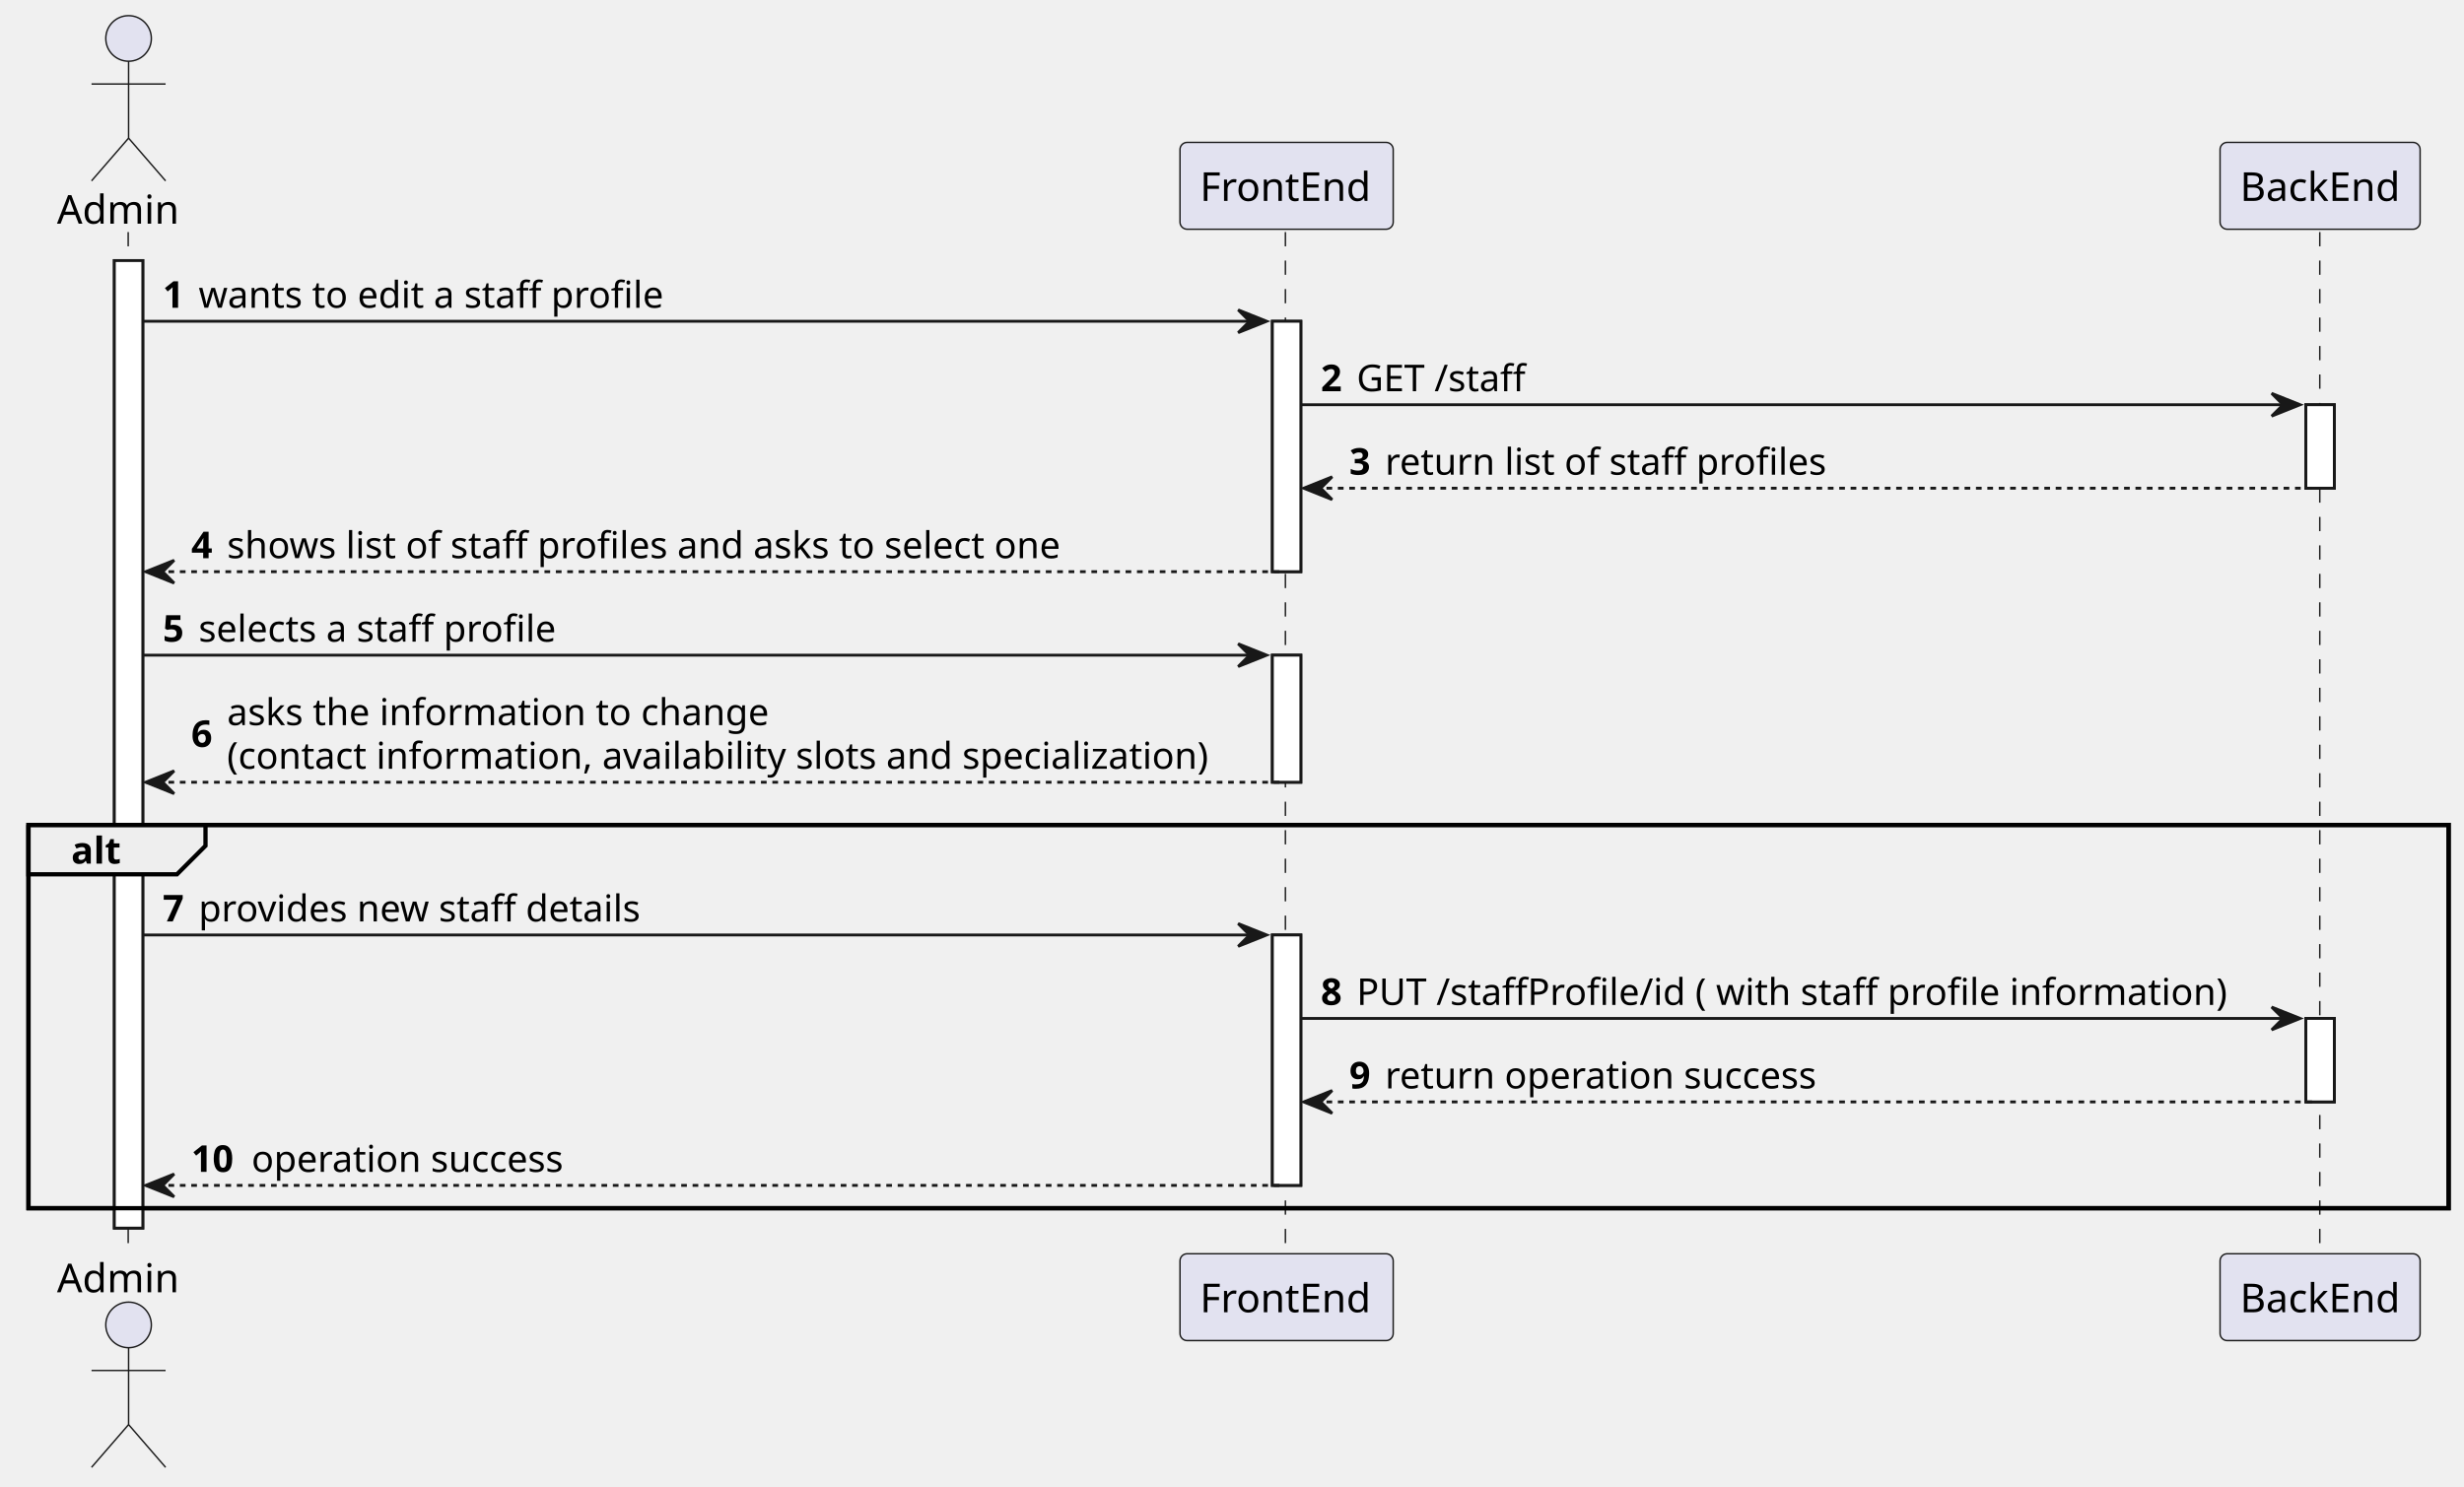
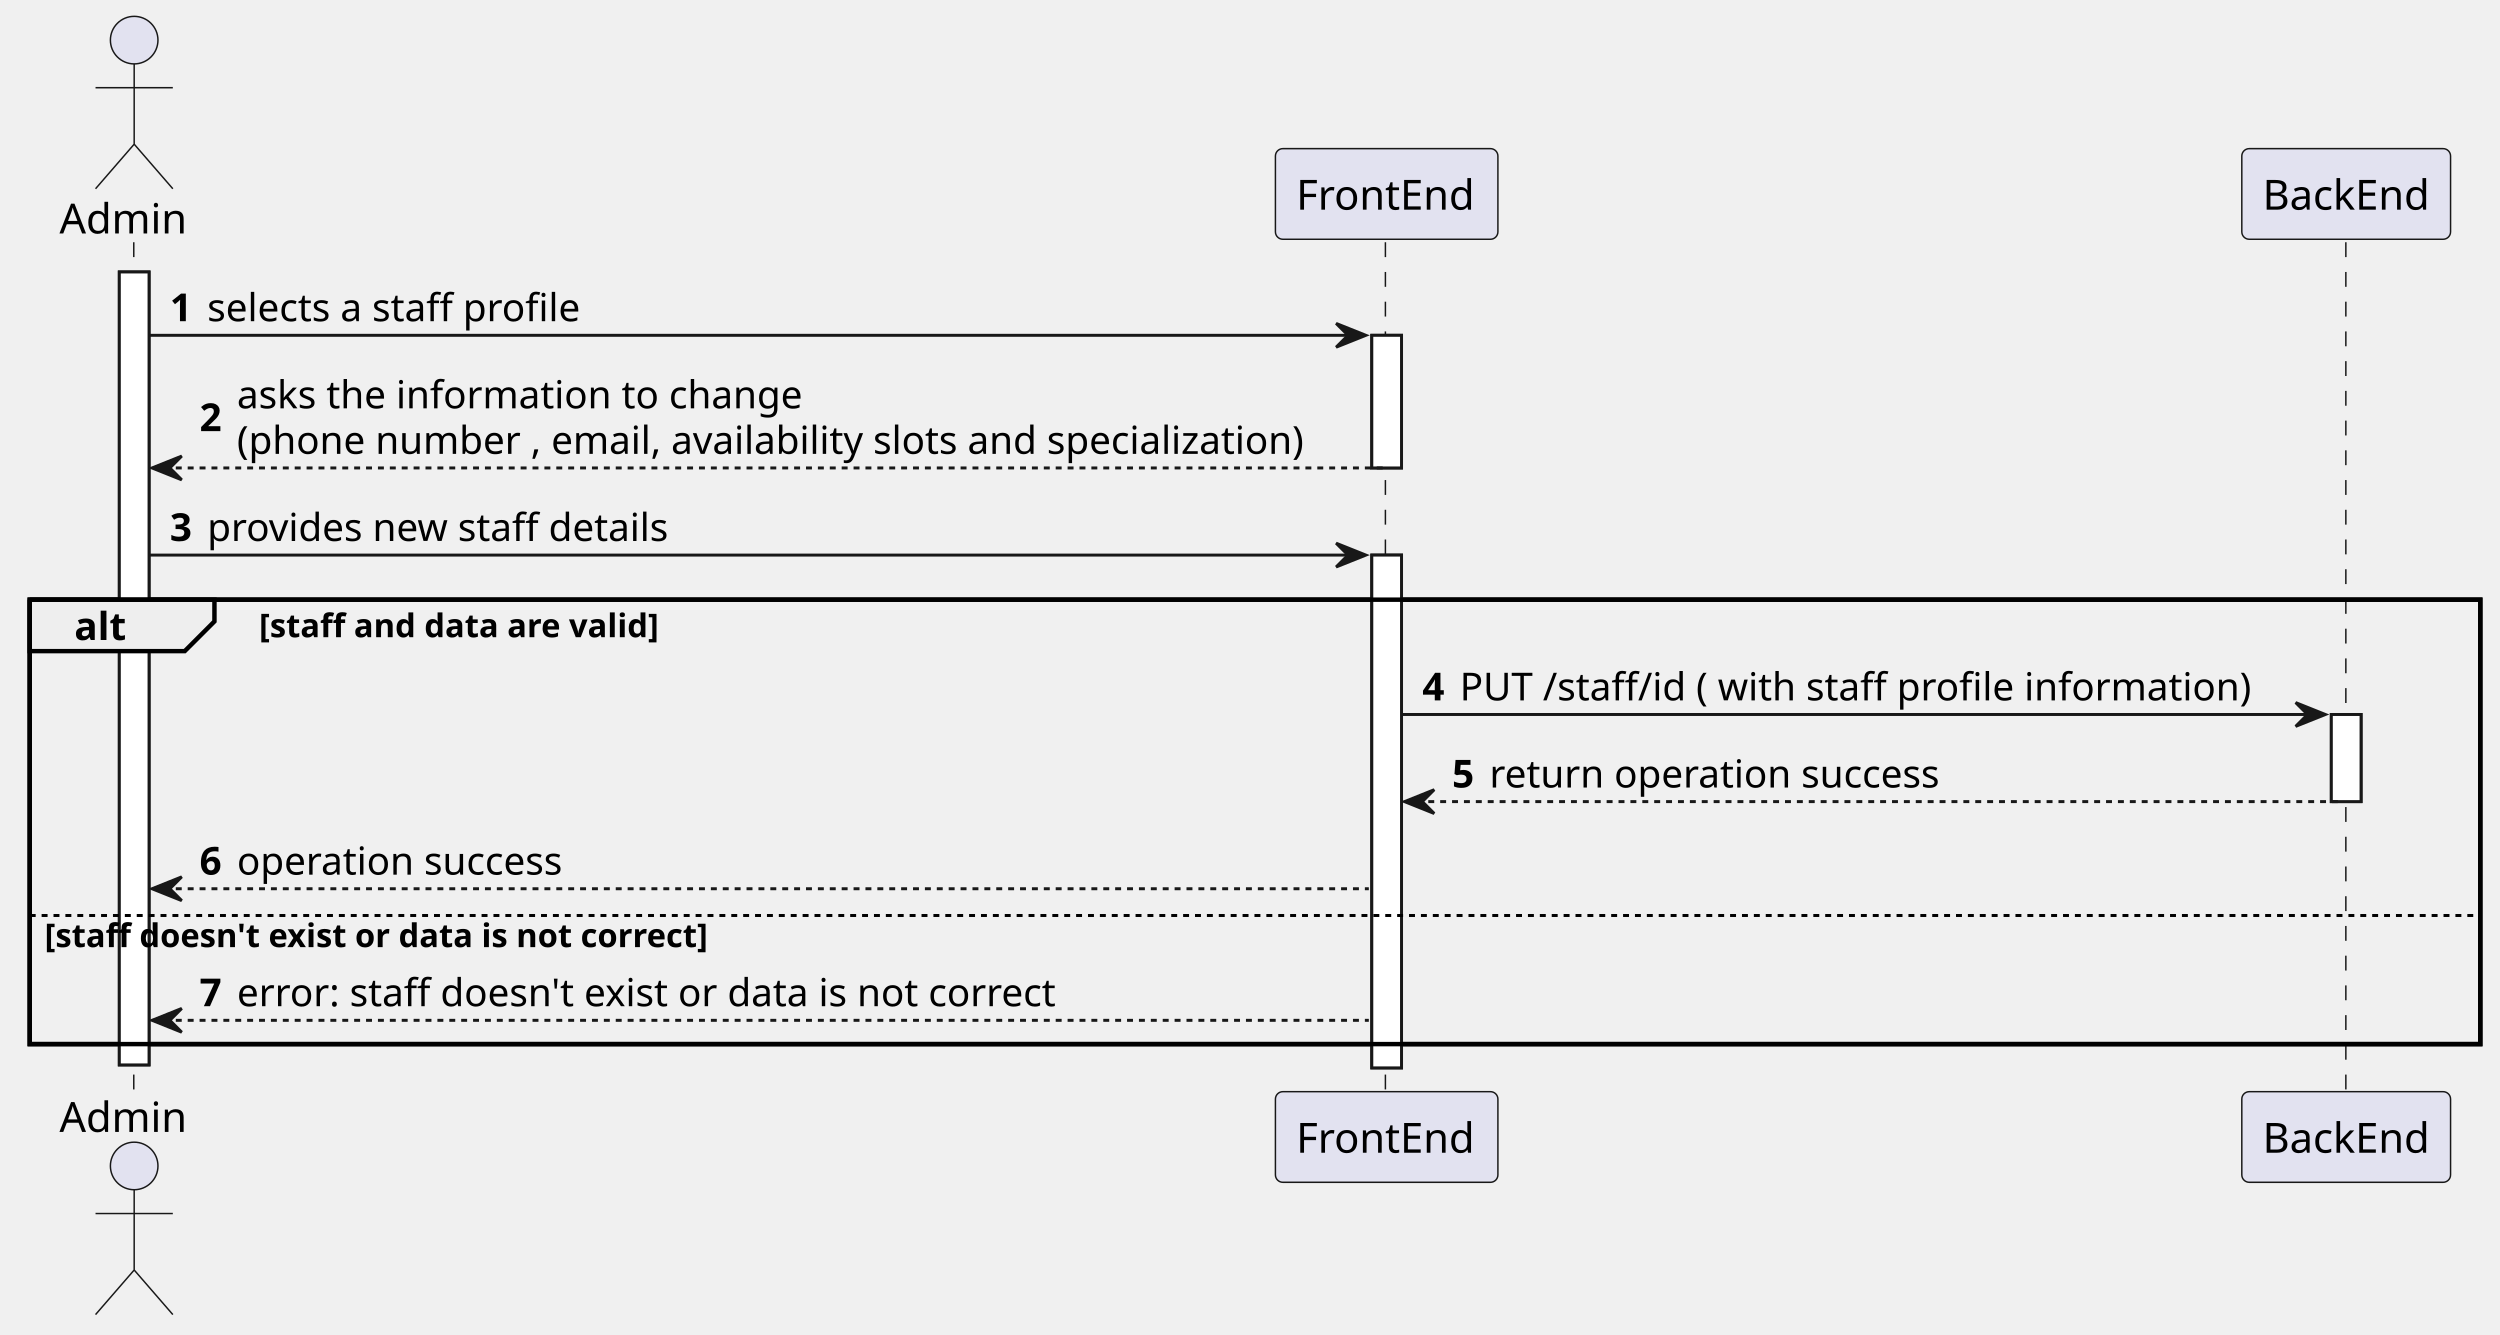
- <svg xmlns="http://www.w3.org/2000/svg" contentStyleType="text/css" height="522px" preserveAspectRatio="none" style="width:865px;height:522px;background:#FFFFFF;" version="1.1" viewBox="0 0 865 522" width="865px" zoomAndPan="magnify">
+ <svg xmlns="http://www.w3.org/2000/svg" contentStyleType="text/css" height="449px" preserveAspectRatio="none" style="width:841px;height:449px;background:#FFFFFF;" version="1.1" viewBox="0 0 841 449" width="841px" zoomAndPan="magnify">
  <defs />
  <g>
-     <rect fill="#FFFFFF" height="339.727" style="stroke:#181818;stroke-width:1.0;" width="10" x="40.138" y="91.488" />
-     <rect fill="#FFFFFF" height="87.932" style="stroke:#181818;stroke-width:1.0;" width="10" x="446.67" y="112.799" />
-     <rect fill="#FFFFFF" height="44.621" style="stroke:#181818;stroke-width:1.0;" width="10" x="446.67" y="230.041" />
-     <rect fill="#FFFFFF" height="87.932" style="stroke:#181818;stroke-width:1.0;" width="10" x="446.67" y="328.283" />
-     <rect fill="#FFFFFF" height="29.311" style="stroke:#181818;stroke-width:1.0;" width="10" x="809.482" y="142.109" />
-     <rect fill="#FFFFFF" height="29.311" style="stroke:#181818;stroke-width:1.0;" width="10" x="809.482" y="357.594" />
-     <rect fill="none" height="134.553" style="stroke:#000000;stroke-width:1.5;" width="849.595" x="10" y="289.662" />
-     <line style="stroke:#181818;stroke-width:0.5;stroke-dasharray:5.0,5.0;" x1="45" x2="45" y1="81.488" y2="441.215" />
-     <line style="stroke:#181818;stroke-width:0.5;stroke-dasharray:5.0,5.0;" x1="451.247" x2="451.247" y1="81.488" y2="441.215" />
-     <line style="stroke:#181818;stroke-width:0.5;stroke-dasharray:5.0,5.0;" x1="814.369" x2="814.369" y1="81.488" y2="441.215" />
+     <rect fill="#FFFFFF" height="266.75" style="stroke:#181818;stroke-width:1.0;" width="10" x="40.138" y="91.488" />
+     <rect fill="#FFFFFF" height="44.621" style="stroke:#181818;stroke-width:1.0;" width="10" x="461.473" y="112.799" />
+     <rect fill="#FFFFFF" height="172.508" style="stroke:#181818;stroke-width:1.0;" width="10" x="461.473" y="186.731" />
+     <rect fill="#FFFFFF" height="29.311" style="stroke:#181818;stroke-width:1.0;" width="10" x="784.256" y="240.352" />
+     <rect fill="none" height="149.508" style="stroke:#000000;stroke-width:1.5;" width="824.369" x="10" y="201.731" />
+     <line style="stroke:#181818;stroke-width:0.5;stroke-dasharray:5.0,5.0;" x1="45" x2="45" y1="81.488" y2="368.238" />
+     <line style="stroke:#181818;stroke-width:0.5;stroke-dasharray:5.0,5.0;" x1="466.05" x2="466.05" y1="81.488" y2="368.238" />
+     <line style="stroke:#181818;stroke-width:0.5;stroke-dasharray:5.0,5.0;" x1="789.144" x2="789.144" y1="81.488" y2="368.238" />
    <text fill="#000000" font-family="sans-serif" font-size="14" lengthAdjust="spacing" textLength="44.276" x="20" y="78.535">Admin</text>
    <ellipse cx="45.138" cy="13.5" fill="#E2E2F0" rx="8" ry="8" style="stroke:#181818;stroke-width:0.5;" />
    <path d="M45.138,21.5 L45.138,48.5 M32.138,29.5 L58.138,29.5 M45.138,48.5 L32.138,63.5 M45.138,48.5 L58.138,63.5 " fill="none" style="stroke:#181818;stroke-width:0.5;" />
-     <text fill="#000000" font-family="sans-serif" font-size="14" lengthAdjust="spacing" textLength="44.276" x="20" y="453.75">Admin</text>
-     <ellipse cx="45.138" cy="465.203" fill="#E2E2F0" rx="8" ry="8" style="stroke:#181818;stroke-width:0.5;" />
-     <path d="M45.138,473.203 L45.138,500.203 M32.138,481.203 L58.138,481.203 M45.138,500.203 L32.138,515.203 M45.138,500.203 L58.138,515.203 " fill="none" style="stroke:#181818;stroke-width:0.5;" />
-     <rect fill="#E2E2F0" height="30.488" rx="2.5" ry="2.5" style="stroke:#181818;stroke-width:0.5;" width="74.847" x="414.247" y="50" />
-     <text fill="#000000" font-family="sans-serif" font-size="14" lengthAdjust="spacing" textLength="60.847" x="421.247" y="70.535">FrontEnd</text>
-     <rect fill="#E2E2F0" height="30.488" rx="2.5" ry="2.5" style="stroke:#181818;stroke-width:0.5;" width="74.847" x="414.247" y="440.215" />
-     <text fill="#000000" font-family="sans-serif" font-size="14" lengthAdjust="spacing" textLength="60.847" x="421.247" y="460.75">FrontEnd</text>
-     <rect fill="#E2E2F0" height="30.488" rx="2.5" ry="2.5" style="stroke:#181818;stroke-width:0.5;" width="70.226" x="779.369" y="50" />
-     <text fill="#000000" font-family="sans-serif" font-size="14" lengthAdjust="spacing" textLength="56.226" x="786.369" y="70.535">BackEnd</text>
-     <rect fill="#E2E2F0" height="30.488" rx="2.5" ry="2.5" style="stroke:#181818;stroke-width:0.5;" width="70.226" x="779.369" y="440.215" />
-     <text fill="#000000" font-family="sans-serif" font-size="14" lengthAdjust="spacing" textLength="56.226" x="786.369" y="460.75">BackEnd</text>
-     <rect fill="#FFFFFF" height="339.727" style="stroke:#181818;stroke-width:1.0;" width="10" x="40.138" y="91.488" />
-     <rect fill="#FFFFFF" height="87.932" style="stroke:#181818;stroke-width:1.0;" width="10" x="446.67" y="112.799" />
-     <rect fill="#FFFFFF" height="44.621" style="stroke:#181818;stroke-width:1.0;" width="10" x="446.67" y="230.041" />
-     <rect fill="#FFFFFF" height="87.932" style="stroke:#181818;stroke-width:1.0;" width="10" x="446.67" y="328.283" />
-     <rect fill="#FFFFFF" height="29.311" style="stroke:#181818;stroke-width:1.0;" width="10" x="809.482" y="142.109" />
-     <rect fill="#FFFFFF" height="29.311" style="stroke:#181818;stroke-width:1.0;" width="10" x="809.482" y="357.594" />
-     <polygon fill="#181818" points="434.67,108.799,444.67,112.799,434.67,116.799,438.67,112.799" style="stroke:#181818;stroke-width:1.0;" />
-     <line style="stroke:#181818;stroke-width:1.0;" x1="50.138" x2="440.67" y1="112.799" y2="112.799" />
+     <text fill="#000000" font-family="sans-serif" font-size="14" lengthAdjust="spacing" textLength="44.276" x="20" y="380.773">Admin</text>
+     <ellipse cx="45.138" cy="392.227" fill="#E2E2F0" rx="8" ry="8" style="stroke:#181818;stroke-width:0.5;" />
+     <path d="M45.138,400.227 L45.138,427.227 M32.138,408.227 L58.138,408.227 M45.138,427.227 L32.138,442.227 M45.138,427.227 L58.138,442.227 " fill="none" style="stroke:#181818;stroke-width:0.5;" />
+     <rect fill="#E2E2F0" height="30.488" rx="2.5" ry="2.5" style="stroke:#181818;stroke-width:0.5;" width="74.847" x="429.05" y="50" />
+     <text fill="#000000" font-family="sans-serif" font-size="14" lengthAdjust="spacing" textLength="60.847" x="436.05" y="70.535">FrontEnd</text>
+     <rect fill="#E2E2F0" height="30.488" rx="2.5" ry="2.5" style="stroke:#181818;stroke-width:0.5;" width="74.847" x="429.05" y="367.238" />
+     <text fill="#000000" font-family="sans-serif" font-size="14" lengthAdjust="spacing" textLength="60.847" x="436.05" y="387.773">FrontEnd</text>
+     <rect fill="#E2E2F0" height="30.488" rx="2.5" ry="2.5" style="stroke:#181818;stroke-width:0.5;" width="70.226" x="754.144" y="50" />
+     <text fill="#000000" font-family="sans-serif" font-size="14" lengthAdjust="spacing" textLength="56.226" x="761.144" y="70.535">BackEnd</text>
+     <rect fill="#E2E2F0" height="30.488" rx="2.5" ry="2.5" style="stroke:#181818;stroke-width:0.5;" width="70.226" x="754.144" y="367.238" />
+     <text fill="#000000" font-family="sans-serif" font-size="14" lengthAdjust="spacing" textLength="56.226" x="761.144" y="387.773">BackEnd</text>
+     <rect fill="#FFFFFF" height="266.75" style="stroke:#181818;stroke-width:1.0;" width="10" x="40.138" y="91.488" />
+     <rect fill="#FFFFFF" height="44.621" style="stroke:#181818;stroke-width:1.0;" width="10" x="461.473" y="112.799" />
+     <rect fill="#FFFFFF" height="172.508" style="stroke:#181818;stroke-width:1.0;" width="10" x="461.473" y="186.731" />
+     <rect fill="#FFFFFF" height="29.311" style="stroke:#181818;stroke-width:1.0;" width="10" x="784.256" y="240.352" />
+     <polygon fill="#181818" points="449.473,108.799,459.473,112.799,449.473,116.799,453.473,112.799" style="stroke:#181818;stroke-width:1.0;" />
+     <line style="stroke:#181818;stroke-width:1.0;" x1="50.138" x2="455.473" y1="112.799" y2="112.799" />
    <text fill="#000000" font-family="sans-serif" font-size="13" font-weight="bold" lengthAdjust="spacing" textLength="8.576" x="57.138" y="108.057">1</text>
-     <text fill="#000000" font-family="sans-serif" font-size="13" lengthAdjust="spacing" textLength="170.644" x="69.714" y="108.057">wants to edit a staff profile</text>
-     <polygon fill="#181818" points="797.482,138.109,807.482,142.109,797.482,146.109,801.482,142.109" style="stroke:#181818;stroke-width:1.0;" />
-     <line style="stroke:#181818;stroke-width:1.0;" x1="456.67" x2="803.482" y1="142.109" y2="142.109" />
-     <text fill="#000000" font-family="sans-serif" font-size="13" font-weight="bold" lengthAdjust="spacing" textLength="8.576" x="463.67" y="137.367">2</text>
-     <text fill="#000000" font-family="sans-serif" font-size="13" lengthAdjust="spacing" textLength="63.819" x="476.246" y="137.367">GET /staff</text>
-     <polygon fill="#181818" points="467.67,167.42,457.67,171.42,467.67,175.42,463.67,171.42" style="stroke:#181818;stroke-width:1.0;" />
-     <line style="stroke:#181818;stroke-width:1.0;stroke-dasharray:2.0,2.0;" x1="461.67" x2="813.482" y1="171.42" y2="171.42" />
-     <text fill="#000000" font-family="sans-serif" font-size="13" font-weight="bold" lengthAdjust="spacing" textLength="8.576" x="473.67" y="166.678">3</text>
-     <text fill="#000000" font-family="sans-serif" font-size="13" lengthAdjust="spacing" textLength="162.982" x="486.246" y="166.678">return list of staff profiles</text>
-     <polygon fill="#181818" points="61.138,196.731,51.138,200.731,61.138,204.731,57.138,200.731" style="stroke:#181818;stroke-width:1.0;" />
-     <line style="stroke:#181818;stroke-width:1.0;stroke-dasharray:2.0,2.0;" x1="55.138" x2="450.67" y1="200.731" y2="200.731" />
-     <text fill="#000000" font-family="sans-serif" font-size="13" font-weight="bold" lengthAdjust="spacing" textLength="8.576" x="67.138" y="195.988">4</text>
-     <text fill="#000000" font-family="sans-serif" font-size="13" lengthAdjust="spacing" textLength="307.988" x="79.714" y="195.988">shows list of staff profiles and asks to select one</text>
-     <polygon fill="#181818" points="434.67,226.041,444.67,230.041,434.67,234.041,438.67,230.041" style="stroke:#181818;stroke-width:1.0;" />
-     <line style="stroke:#181818;stroke-width:1.0;" x1="50.138" x2="440.67" y1="230.041" y2="230.041" />
-     <text fill="#000000" font-family="sans-serif" font-size="13" font-weight="bold" lengthAdjust="spacing" textLength="8.576" x="57.138" y="225.299">5</text>
-     <text fill="#000000" font-family="sans-serif" font-size="13" lengthAdjust="spacing" textLength="131.79" x="69.714" y="225.299">selects a staff profile</text>
-     <polygon fill="#181818" points="61.138,270.662,51.138,274.662,61.138,278.662,57.138,274.662" style="stroke:#181818;stroke-width:1.0;" />
-     <line style="stroke:#181818;stroke-width:1.0;stroke-dasharray:2.0,2.0;" x1="55.138" x2="450.67" y1="274.662" y2="274.662" />
-     <text fill="#000000" font-family="sans-serif" font-size="13" font-weight="bold" lengthAdjust="spacing" textLength="8.576" x="67.138" y="262.265">6</text>
-     <text fill="#000000" font-family="sans-serif" font-size="13" lengthAdjust="spacing" textLength="196.727" x="79.714" y="254.609">asks the information to change</text>
-     <text fill="#000000" font-family="sans-serif" font-size="13" lengthAdjust="spacing" textLength="359.957" x="79.714" y="269.92">(contact information, availability slots and specialization)</text>
-     <path d="M10,289.662 L72.139,289.662 L72.139,296.973 L62.139,306.973 L10,306.973 L10,289.662 " fill="#EEEEEE" style="stroke:#000000;stroke-width:1.5;" />
-     <rect fill="none" height="134.553" style="stroke:#000000;stroke-width:1.5;" width="849.595" x="10" y="289.662" />
-     <text fill="#000000" font-family="sans-serif" font-size="13" font-weight="bold" lengthAdjust="spacing" textLength="17.139" x="25" y="303.231">alt</text>
-     <polygon fill="#181818" points="434.67,324.283,444.67,328.283,434.67,332.283,438.67,328.283" style="stroke:#181818;stroke-width:1.0;" />
-     <line style="stroke:#181818;stroke-width:1.0;" x1="50.138" x2="440.67" y1="328.283" y2="328.283" />
-     <text fill="#000000" font-family="sans-serif" font-size="13" font-weight="bold" lengthAdjust="spacing" textLength="8.576" x="57.138" y="323.541">7</text>
-     <text fill="#000000" font-family="sans-serif" font-size="13" lengthAdjust="spacing" textLength="161.529" x="69.714" y="323.541">provides new staff details</text>
-     <polygon fill="#181818" points="797.482,353.594,807.482,357.594,797.482,361.594,801.482,357.594" style="stroke:#181818;stroke-width:1.0;" />
-     <line style="stroke:#181818;stroke-width:1.0;" x1="456.67" x2="803.482" y1="357.594" y2="357.594" />
-     <text fill="#000000" font-family="sans-serif" font-size="13" font-weight="bold" lengthAdjust="spacing" textLength="8.576" x="463.67" y="352.852">8</text>
-     <text fill="#000000" font-family="sans-serif" font-size="13" lengthAdjust="spacing" textLength="321.236" x="476.246" y="352.852">PUT /staffProfile/id ( with staff profile information)</text>
-     <polygon fill="#181818" points="467.67,382.904,457.67,386.904,467.67,390.904,463.67,386.904" style="stroke:#181818;stroke-width:1.0;" />
-     <line style="stroke:#181818;stroke-width:1.0;stroke-dasharray:2.0,2.0;" x1="461.67" x2="813.482" y1="386.904" y2="386.904" />
-     <text fill="#000000" font-family="sans-serif" font-size="13" font-weight="bold" lengthAdjust="spacing" textLength="8.576" x="473.67" y="382.162">9</text>
-     <text fill="#000000" font-family="sans-serif" font-size="13" lengthAdjust="spacing" textLength="156.197" x="486.246" y="382.162">return operation success</text>
-     <polygon fill="#181818" points="61.138,412.215,51.138,416.215,61.138,420.215,57.138,416.215" style="stroke:#181818;stroke-width:1.0;" />
-     <line style="stroke:#181818;stroke-width:1.0;stroke-dasharray:2.0,2.0;" x1="55.138" x2="450.67" y1="416.215" y2="416.215" />
-     <text fill="#000000" font-family="sans-serif" font-size="13" font-weight="bold" lengthAdjust="spacing" textLength="17.151" x="67.138" y="411.473">10</text>
-     <text fill="#000000" font-family="sans-serif" font-size="13" lengthAdjust="spacing" textLength="113.204" x="88.29" y="411.473">operation success</text>
+     <text fill="#000000" font-family="sans-serif" font-size="13" lengthAdjust="spacing" textLength="131.79" x="69.714" y="108.057">selects a staff profile</text>
+     <polygon fill="#181818" points="61.138,153.42,51.138,157.42,61.138,161.42,57.138,157.42" style="stroke:#181818;stroke-width:1.0;" />
+     <line style="stroke:#181818;stroke-width:1.0;stroke-dasharray:2.0,2.0;" x1="55.138" x2="465.473" y1="157.42" y2="157.42" />
+     <text fill="#000000" font-family="sans-serif" font-size="13" font-weight="bold" lengthAdjust="spacing" textLength="8.576" x="67.138" y="145.023">2</text>
+     <text fill="#000000" font-family="sans-serif" font-size="13" lengthAdjust="spacing" textLength="196.727" x="79.714" y="137.367">asks the information to change</text>
+     <text fill="#000000" font-family="sans-serif" font-size="13" lengthAdjust="spacing" textLength="374.759" x="79.714" y="152.678">(phone number , email, availability slots and specialization)</text>
+     <polygon fill="#181818" points="449.473,182.731,459.473,186.731,449.473,190.731,453.473,186.731" style="stroke:#181818;stroke-width:1.0;" />
+     <line style="stroke:#181818;stroke-width:1.0;" x1="50.138" x2="455.473" y1="186.731" y2="186.731" />
+     <text fill="#000000" font-family="sans-serif" font-size="13" font-weight="bold" lengthAdjust="spacing" textLength="8.576" x="57.138" y="181.988">3</text>
+     <text fill="#000000" font-family="sans-serif" font-size="13" lengthAdjust="spacing" textLength="161.529" x="69.714" y="181.988">provides new staff details</text>
+     <path d="M10,201.731 L72.139,201.731 L72.139,209.041 L62.139,219.041 L10,219.041 L10,201.731 " fill="#EEEEEE" style="stroke:#000000;stroke-width:1.5;" />
+     <rect fill="none" height="149.508" style="stroke:#000000;stroke-width:1.5;" width="824.369" x="10" y="201.731" />
+     <text fill="#000000" font-family="sans-serif" font-size="13" font-weight="bold" lengthAdjust="spacing" textLength="17.139" x="25" y="215.299">alt</text>
+     <text fill="#000000" font-family="sans-serif" font-size="11" font-weight="bold" lengthAdjust="spacing" textLength="139.928" x="87.139" y="214.365">[staff and data are valid]</text>
+     <polygon fill="#181818" points="772.256,236.352,782.256,240.352,772.256,244.352,776.256,240.352" style="stroke:#181818;stroke-width:1.0;" />
+     <line style="stroke:#181818;stroke-width:1.0;" x1="471.473" x2="778.256" y1="240.352" y2="240.352" />
+     <text fill="#000000" font-family="sans-serif" font-size="13" font-weight="bold" lengthAdjust="spacing" textLength="8.576" x="478.473" y="235.609">4</text>
+     <text fill="#000000" font-family="sans-serif" font-size="13" lengthAdjust="spacing" textLength="281.207" x="491.049" y="235.609">PUT /staff/id ( with staff profile information)</text>
+     <polygon fill="#181818" points="482.473,265.662,472.473,269.662,482.473,273.662,478.473,269.662" style="stroke:#181818;stroke-width:1.0;" />
+     <line style="stroke:#181818;stroke-width:1.0;stroke-dasharray:2.0,2.0;" x1="476.473" x2="788.256" y1="269.662" y2="269.662" />
+     <text fill="#000000" font-family="sans-serif" font-size="13" font-weight="bold" lengthAdjust="spacing" textLength="8.576" x="488.473" y="264.92">5</text>
+     <text fill="#000000" font-family="sans-serif" font-size="13" lengthAdjust="spacing" textLength="156.197" x="501.049" y="264.92">return operation success</text>
+     <polygon fill="#181818" points="61.138,294.973,51.138,298.973,61.138,302.973,57.138,298.973" style="stroke:#181818;stroke-width:1.0;" />
+     <line style="stroke:#181818;stroke-width:1.0;stroke-dasharray:2.0,2.0;" x1="55.138" x2="460.473" y1="298.973" y2="298.973" />
+     <text fill="#000000" font-family="sans-serif" font-size="13" font-weight="bold" lengthAdjust="spacing" textLength="8.576" x="67.138" y="294.231">6</text>
+     <text fill="#000000" font-family="sans-serif" font-size="13" lengthAdjust="spacing" textLength="113.204" x="79.714" y="294.231">operation success</text>
+     <line style="stroke:#000000;stroke-width:1.0;stroke-dasharray:2.0,2.0;" x1="10" x2="834.369" y1="307.973" y2="307.973" />
+     <text fill="#000000" font-family="sans-serif" font-size="11" font-weight="bold" lengthAdjust="spacing" textLength="233.224" x="15" y="318.607">[staff doesn't exist or data is not correct]</text>
+     <polygon fill="#181818" points="61.138,339.238,51.138,343.238,61.138,347.238,57.138,343.238" style="stroke:#181818;stroke-width:1.0;" />
+     <line style="stroke:#181818;stroke-width:1.0;stroke-dasharray:2.0,2.0;" x1="55.138" x2="460.473" y1="343.238" y2="343.238" />
+     <text fill="#000000" font-family="sans-serif" font-size="13" font-weight="bold" lengthAdjust="spacing" textLength="8.576" x="67.138" y="338.496">7</text>
+     <text fill="#000000" font-family="sans-serif" font-size="13" lengthAdjust="spacing" textLength="288.894" x="79.714" y="338.496">error: staff doesn't exist or data is not correct</text>
  </g>
</svg>
